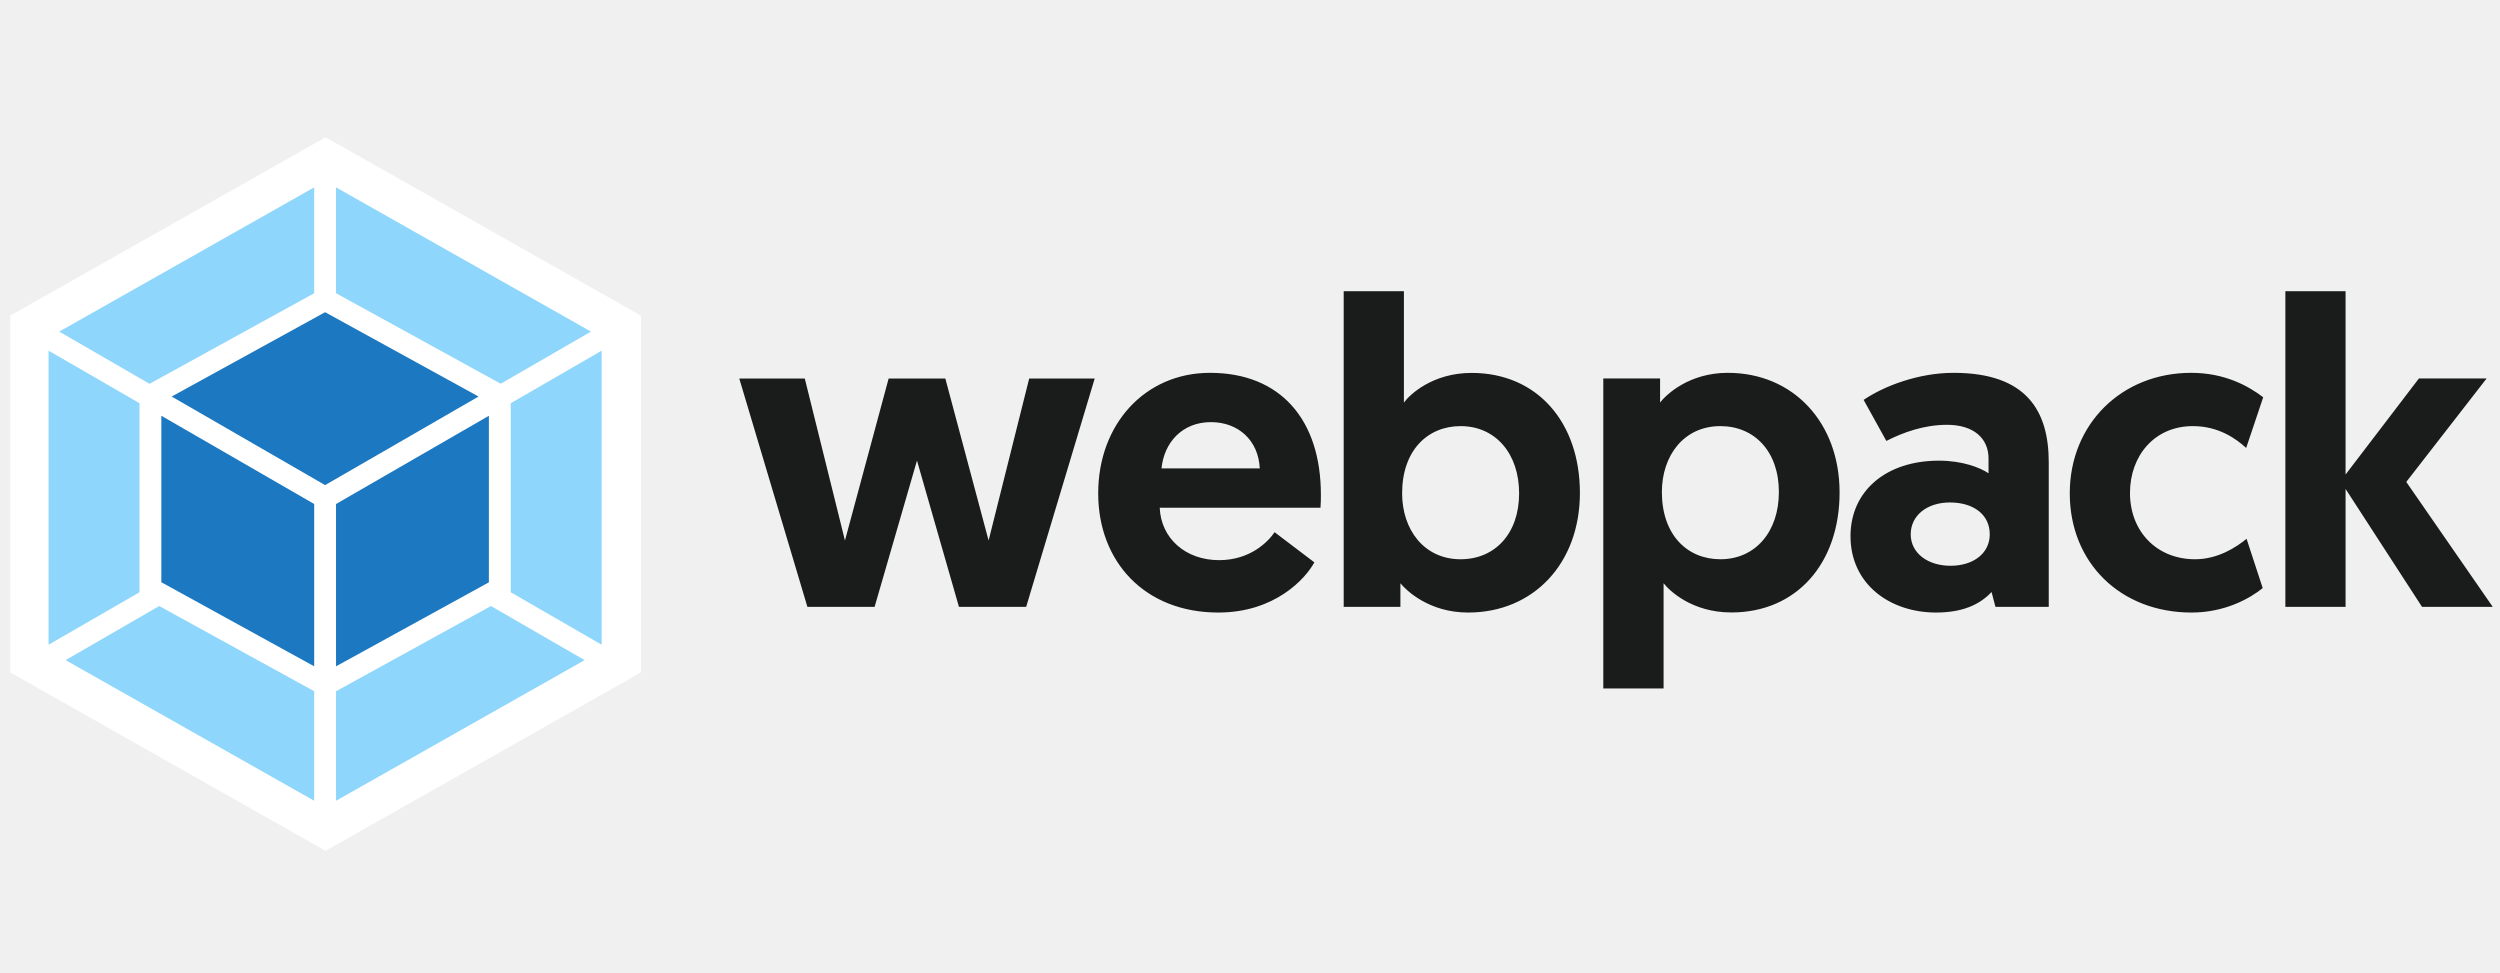
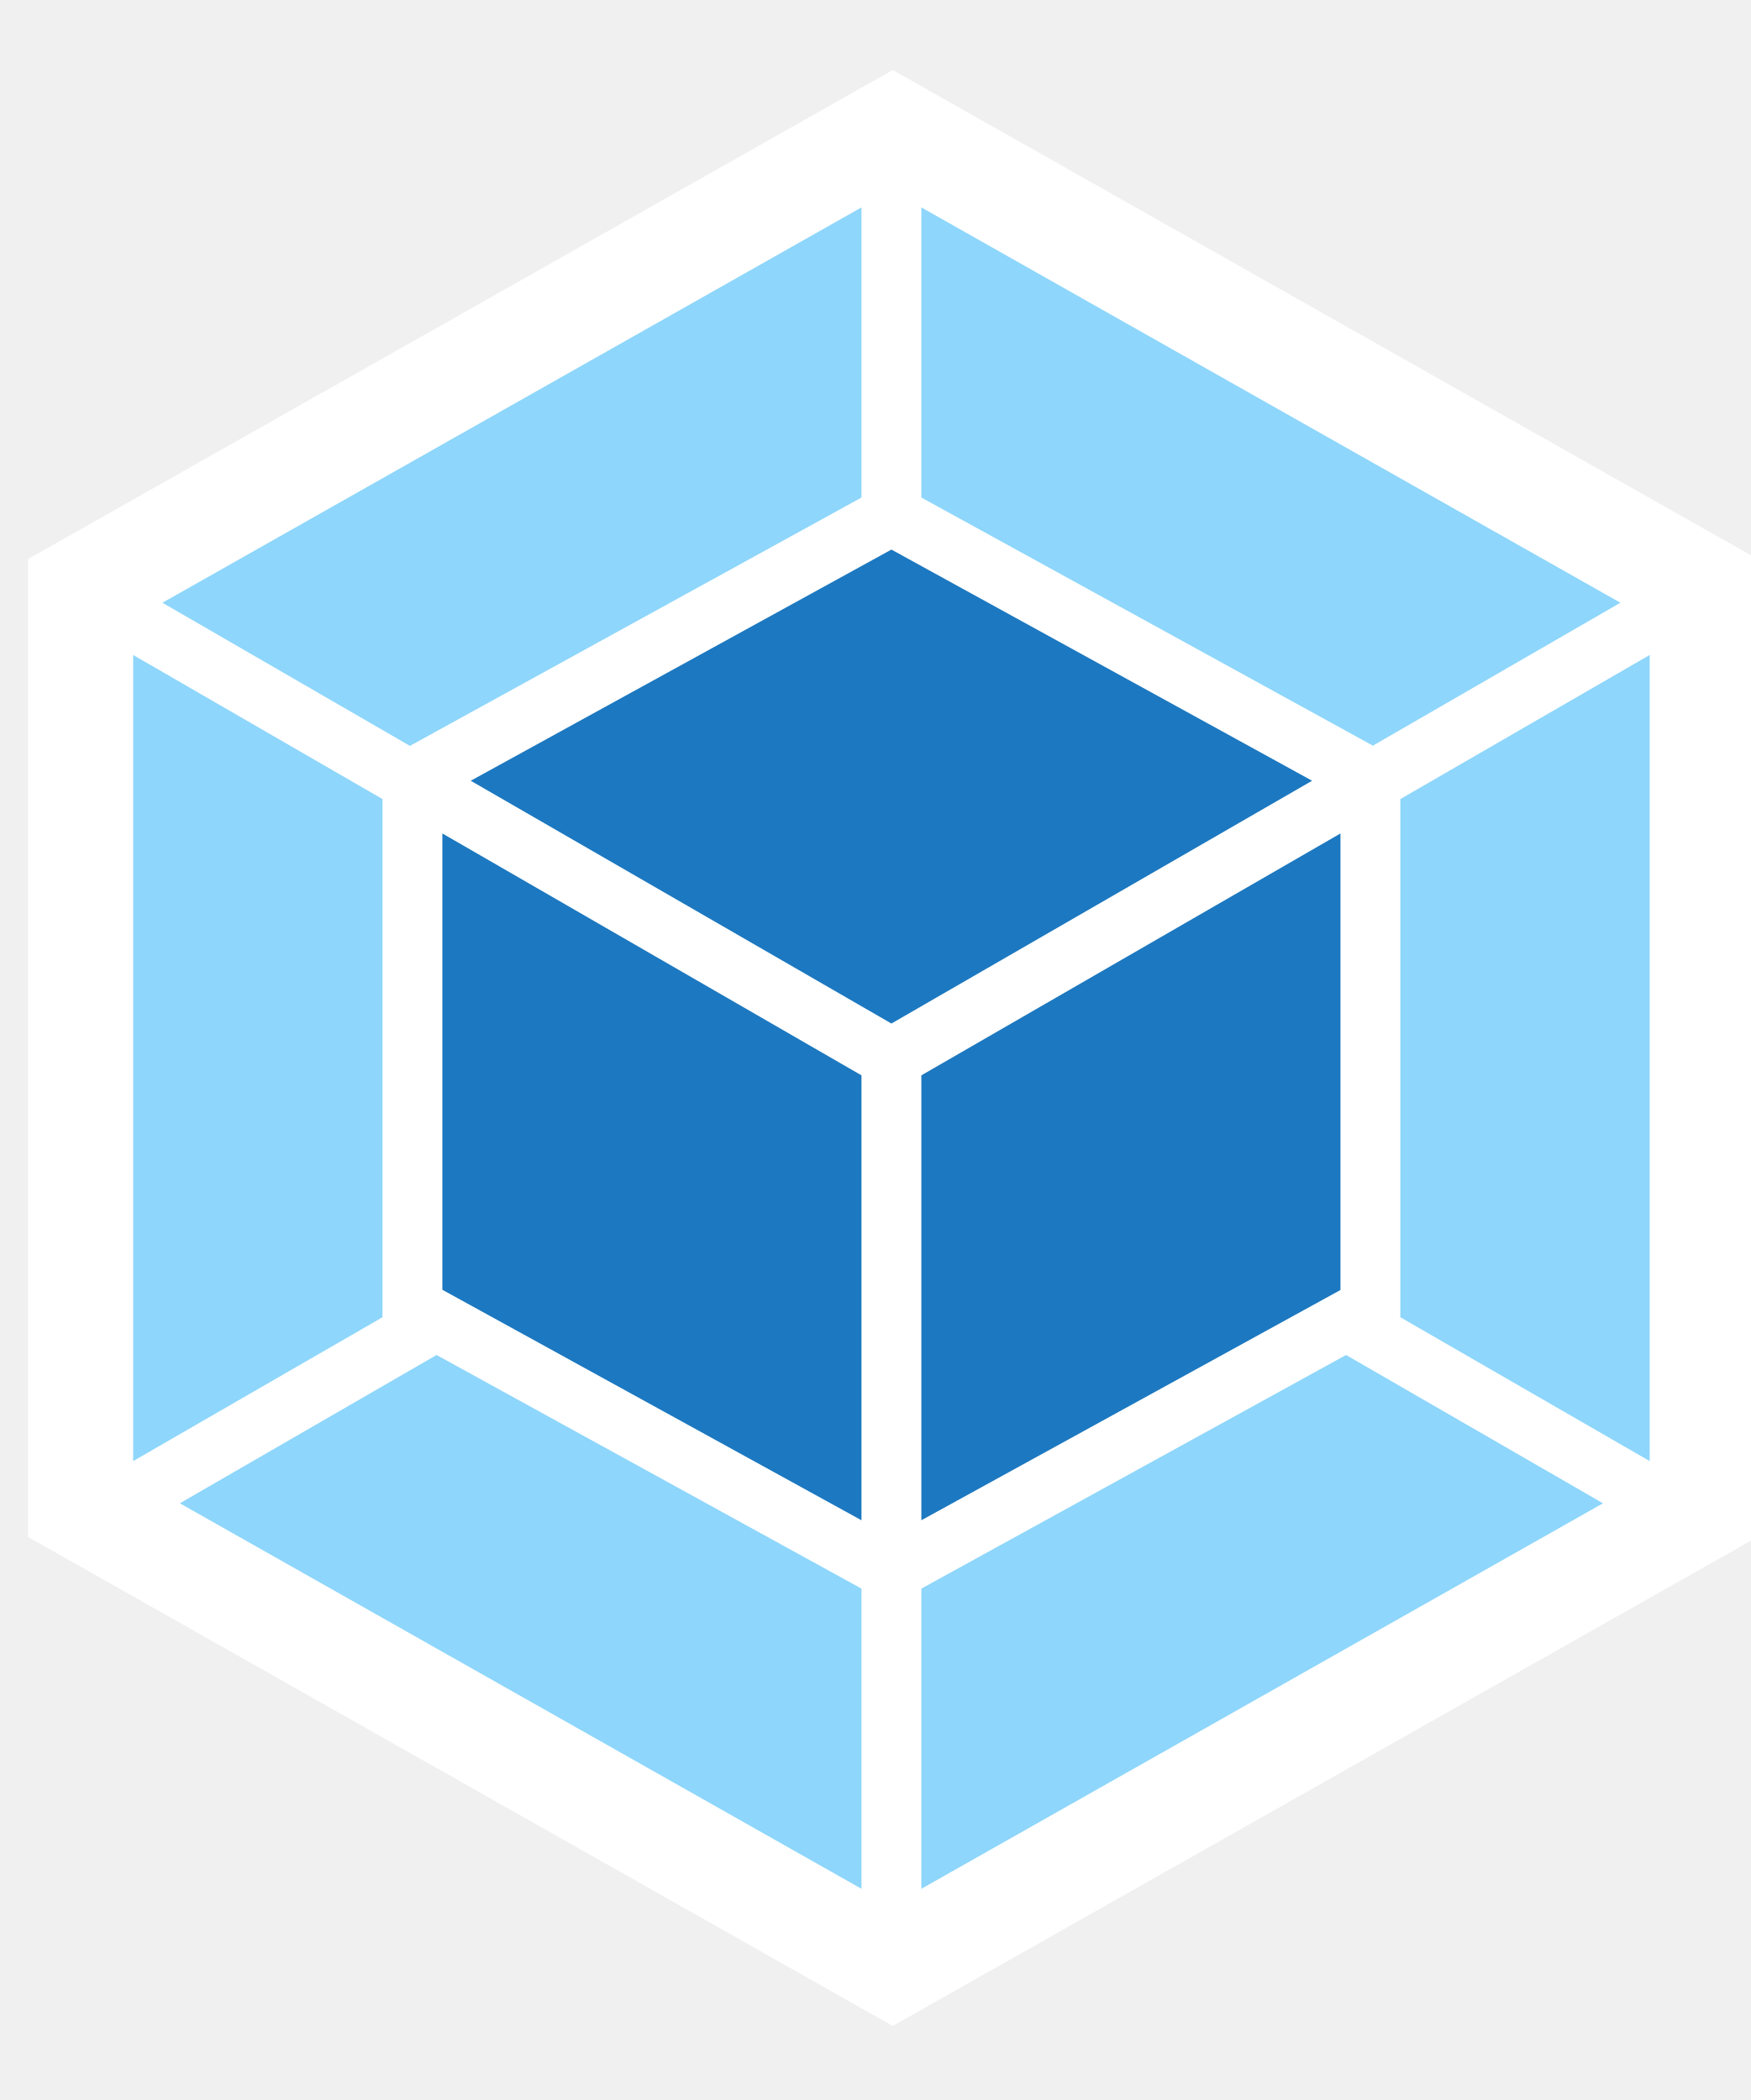
- <svg xmlns="http://www.w3.org/2000/svg" viewBox="0 0 3916 1524" version="1.1" id="svg56">
+ <svg xmlns="http://www.w3.org/2000/svg" viewBox="0 175 1000 1200" version="1.1" id="svg56">
  <defs id="defs60" />
  <path fill="#ffffff" d="m 510.018,215.019 493.931,279.384 V 1053.298 L 510.018,1332.681 16.086,1053.298 V 494.402 Z" id="path48" style="stroke-width:1.276" />
  <path fill="#8ed6fb" d="M 915.756,1034.025 526.354,1254.316 V 1082.78 L 768.98,949.279 Z m 26.675,-24.122 V 549.284 l -142.436,82.322 v 296.103 z m -839.683,24.122 389.402,220.291 V 1082.78 L 249.395,949.279 Z M 76.073,1009.903 V 549.284 L 218.509,631.605 V 927.709 Z M 92.792,519.418 492.149,293.512 v 165.792 l -255.9,140.777 -2.042,1.149 z m 832.919,0 -399.357,-225.906 v 165.792 l 255.9,140.649 2.042,1.149 z" id="path50" style="stroke-width:1.276" />
  <path fill="#1c78c0" d="M 492.149,1043.725 252.714,912.01 v -260.75 l 239.435,138.224 z m 34.205,0 239.435,-131.587 V 651.261 L 526.354,789.485 Z M 509.252,779.53 Z M 268.923,621.14 509.252,489.042 749.581,621.14 509.252,759.874 Z" id="path52" style="stroke-width:1.276" />
-   <path fill="#1a1c1c" d="m 1502.092,950.555 h 105.295 l 107.337,-357.621 h -102.615 l -63.56,253.73 -67.772,-253.73 h -88.831 l -68.41,253.73 -62.922,-253.73 H 1157.999 l 106.699,357.621 h 105.295 l 66.368,-229.097 z m 218.121,-177.79 c 0,107.337 73.132,186.724 188.128,186.724 88.959,0 136.82,-53.35 150.477,-78.621 l -62.284,-47.223 c -10.21,15.06 -38.289,43.777 -86.916,43.777 -52.712,0 -91.001,-34.205 -93.043,-82.067 h 251.816 c 0.638,-6.892 0.638,-13.656 0.638,-20.549 0,-116.91 -62.922,-190.808 -173.706,-190.808 -101.977,0 -175.109,80.663 -175.109,188.766 z m 99.169,-39.055 c 4.084,-40.969 32.801,-72.494 77.344,-72.494 43.139,0 74.536,28.717 76.578,72.494 z m 285.255,216.845 h 88.959 v -36.885 c 9.572,11.614 45.181,45.819 106.061,45.819 102.615,0 175.109,-77.217 175.109,-187.362 0,-110.784 -67.006,-188 -169.621,-188 -61.518,0 -97.127,34.205 -106.061,46.458 V 456.113 h -94.319 v 494.442 z m 91.639,-177.79 c 0,-67.006 39.693,-105.295 91.639,-105.295 54.754,0 91.639,43.139 91.639,105.295 0,63.56 -38.289,103.253 -91.639,103.253 -57.434,0 -91.639,-46.585 -91.639,-103.253 z m 315.248,305.676 h 94.319 v -164.899 c 8.934,11.614 44.416,45.819 106.061,45.819 102.615,0 169.621,-77.217 169.621,-188 0,-109.38 -72.494,-187.362 -175.109,-187.362 -60.88,0 -96.489,34.205 -106.061,46.458 v -37.651 h -88.959 v 485.635 z m 91.639,-307.718 c 0,-56.796 34.205,-103.253 91.639,-103.253 53.35,0 91.639,39.693 91.639,103.253 0,62.284 -36.885,105.295 -91.639,105.295 -51.946,0 -91.639,-38.289 -91.639,-105.295 z m 295.465,69.048 c 0,75.175 61.518,119.718 134.012,119.718 41.097,0 68.41,-12.253 86.916,-32.163 l 6.126,23.229 h 83.471 V 724.138 c 0,-80.025 -34.205,-140.139 -149.073,-140.139 -54.754,0 -108.741,20.549 -140.904,42.373 l 35.609,64.326 c 26.675,-13.656 59.476,-25.271 95.085,-25.271 41.735,0 64.964,21.187 64.964,52.712 v 23.229 c -13.018,-8.934 -41.097,-19.783 -77.344,-19.783 -83.471,-0.128 -138.862,47.734 -138.862,118.186 z m 94.319,-2.808 c 0,-29.355 25.271,-49.904 61.518,-49.904 36.247,0 62.284,18.506 62.284,49.904 0,30.121 -26.037,49.265 -61.518,49.265 -35.481,0 -62.284,-19.783 -62.284,-49.265 z m 445.304,39.055 c -59.476,0 -101.849,-43.139 -101.849,-103.891 0,-57.434 37.651,-104.657 98.531,-104.657 40.331,0 67.772,19.783 83.471,34.205 l 26.675,-79.386 c -23.229,-17.741 -60.242,-38.289 -112.826,-38.289 -108.742,0 -190.17,80.025 -190.17,188.766 0,108.741 79.386,186.724 190.808,186.724 51.946,0 91.001,-21.825 111.422,-38.289 l -25.271,-77.217 c -15.826,12.891 -44.543,32.035 -80.79,32.035 z m 141.543,74.536 h 94.319 V 765.873 l 119.718,184.682 h 110.784 l -135.416,-195.658 125.844,-162.091 h -106.061 l -114.868,150.477 V 456.113 h -94.319 z" id="path54" style="stroke-width:1.276" />
</svg>
